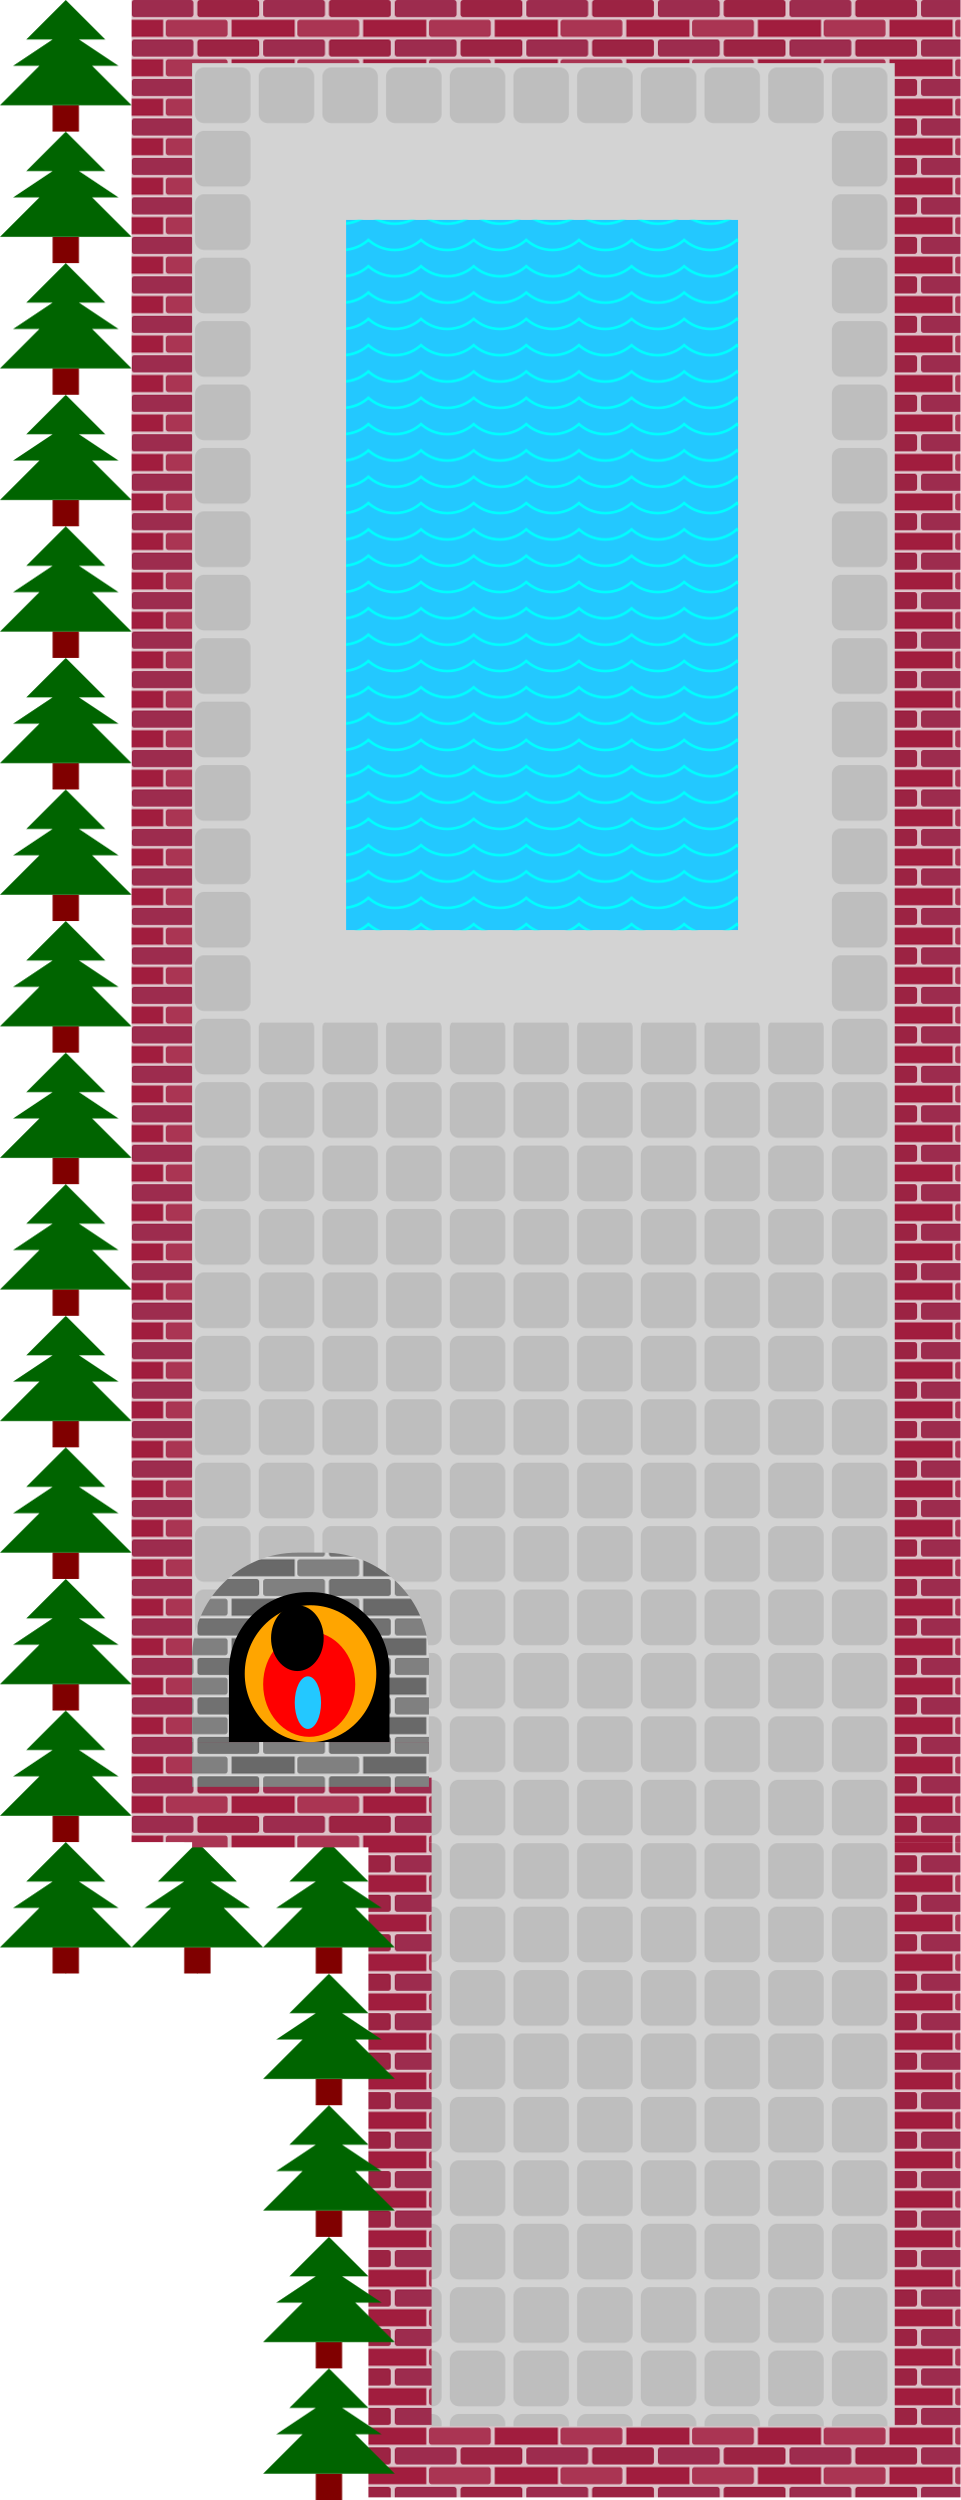
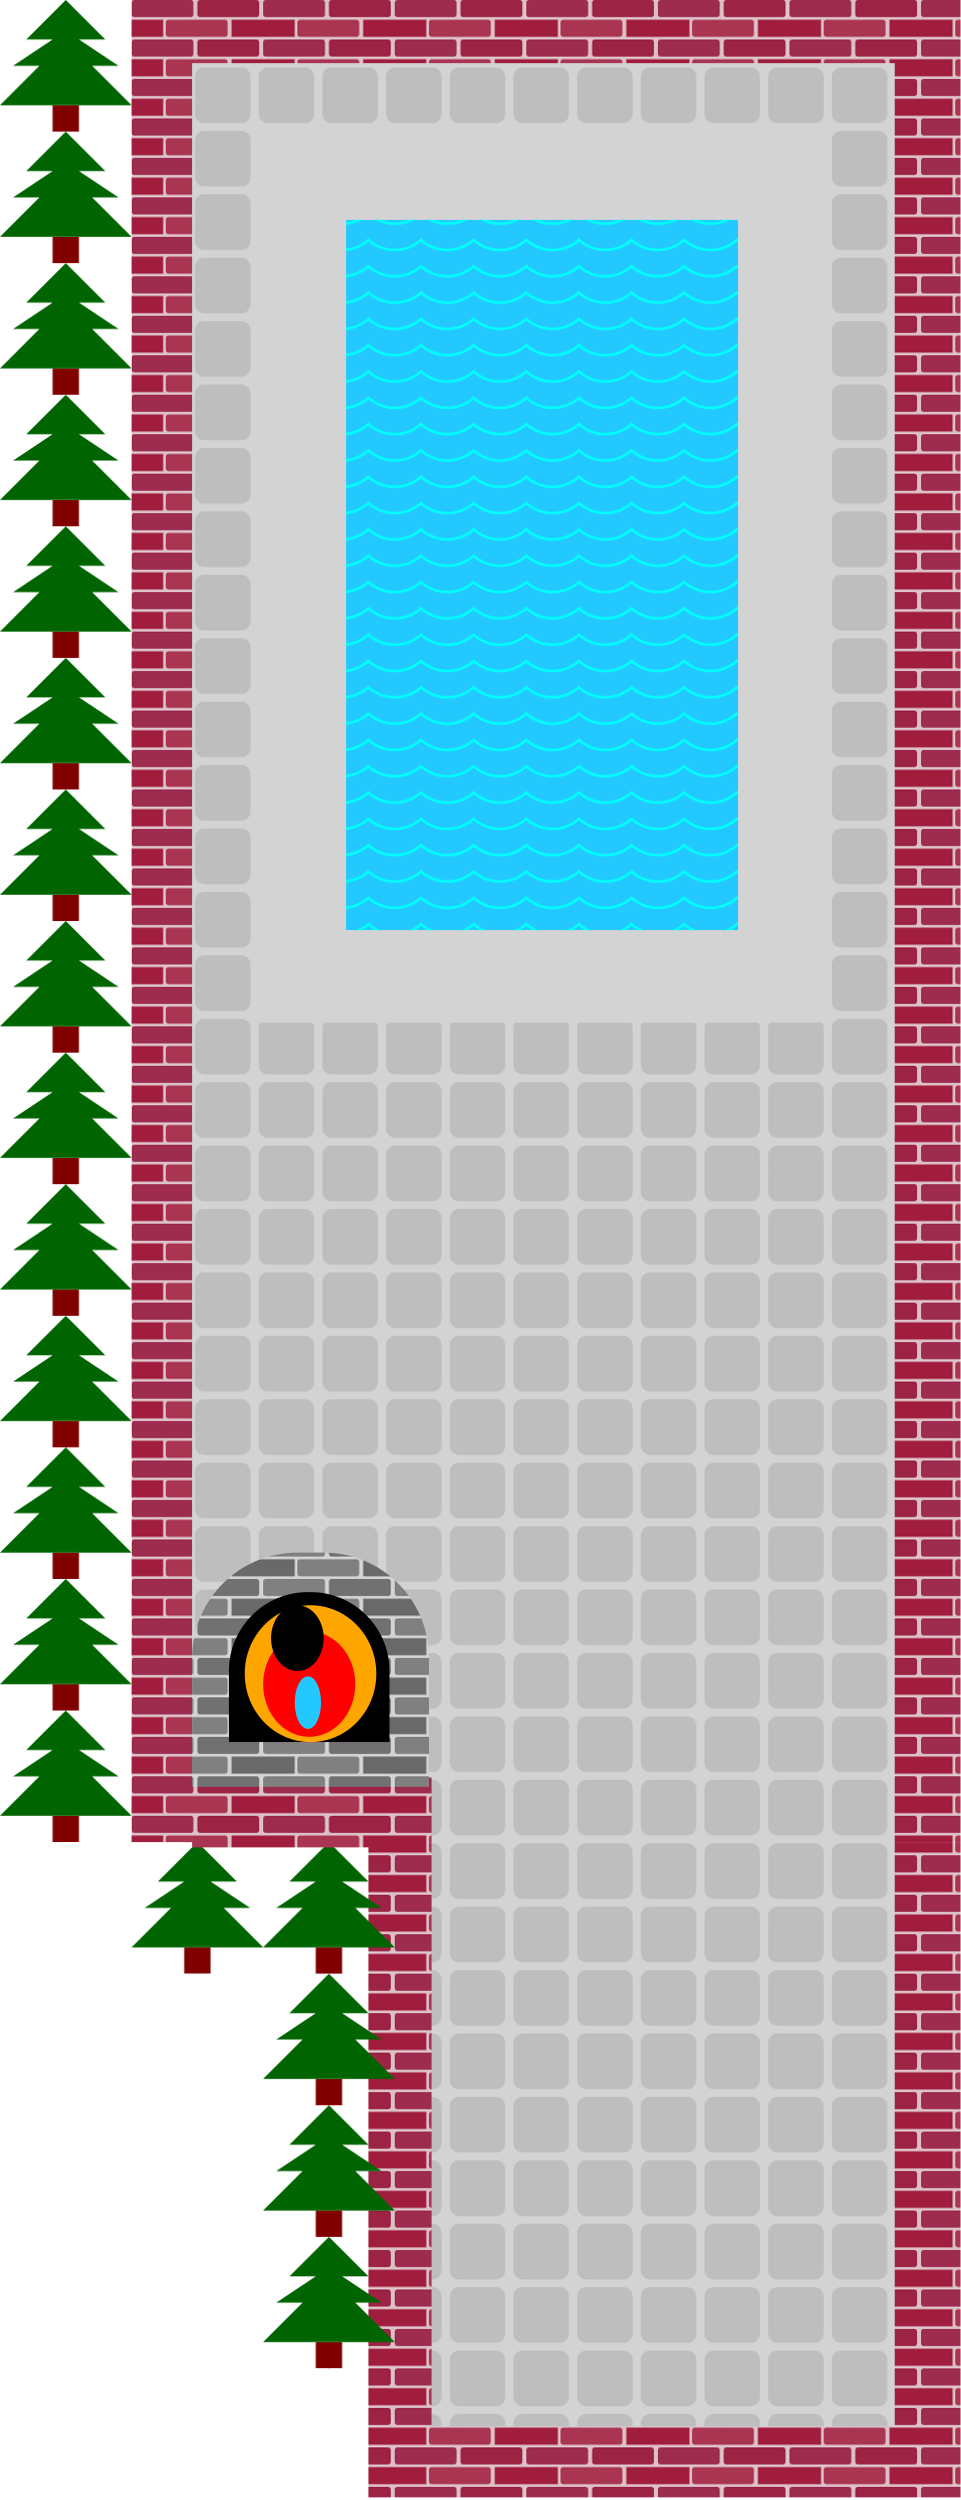
<svg xmlns="http://www.w3.org/2000/svg" width="365" height="950" x="0" y="0" class="block5">
  <defs>
    <pattern id="floorPattern" patternUnits="userSpaceOnUse" x="0" y="0" height="24.1" width="24.2">
      <rect width="25" height="25" x="0" y="0" fill="lightgrey" />
      <rect width="24.1" height="24.2" x="0" y="0" rx="5" fill="rgb(190, 190, 190)" stroke="lightgrey" stroke-width="3" />
    </pattern>
    <pattern id="treePattern" patternUnits="userSpaceOnUse" x="0" y="0" height="50" width="50">
      <rect width="10" height="10" x="20" y="40" fill="maroon" />
      <polygon points="25,0 40,15 30,15 45,25 35,25 50,40 0,40 15,25 5,25 20,15 10,15 " style="fill:darkgreen;" />
    </pattern>
    <pattern id="waterPattern" patternUnits="userSpaceOnUse" x="0" y="0" height="10" width="20">
      <circle cx="10" cy="-10" r="15" fill="transparent" stroke="aqua" stroke-width="1" />
    </pattern>
    <pattern id="my4pattern" patternUnits="userSpaceOnUse" x="0" y="0" width="50" height="15">
      <rect width="50" height="15" x="0" y="0" fill="#dcc0c7" />
      <rect width="23.5" height="6.5" x="0" y="0" rx="1" fill="#9d2c4e" />
      <rect width="23.5" height="6.5" x="25" y="0" rx="1" fill="#9c2343" />
      <rect width="12" height="6.5" x="0" y="7.5" fill="#a11d3e" />
      <rect width="23.5" height="6.5" x="13" y="7.5" rx="1" fill="#aa3553" />
      <rect width="12" height="6.5" x="38" y="7.5" fill="#a11d3e" />
    </pattern>
    <pattern id="my3pattern" patternUnits="userSpaceOnUse" x="0" y="0" width="50" height="15">
      <rect width="50" height="15" x="0" y="0" fill="lightgrey" />
      <rect width="23.5" height="6.5" x="0" y="0" rx="1" fill="grey" />
      <rect width="23.5" height="6.5" x="25" y="0" rx="1" fill="#717171" />
      <rect width="12" height="6.5" x="0" y="7.5" fill="dimgrey" />
      <rect width="23.5" height="6.5" x="13" y="7.5" rx="1" fill="#808080" />
      <rect width="12" height="6.5" x="38" y="7.5" fill="dimgrey" />
    </pattern>
  </defs>
-   <rect width="50" height="750" x="0" y="0" fill="url(#treePattern)" />
+   <rect width="50" height="700" x="0" y="0" fill="url(#treePattern)" />
  <rect width="315" height="700" x="50" y="0" fill="url(#my4pattern)" />
  <rect width="225" height="249" x="140" y="700" fill="url(#my4pattern)" />
  <rect width="100" height="50" x="50" y="700" fill="url(#treePattern)" />
-   <rect width="50" height="200" x="100" y="750" fill="url(#treePattern)" />
+   <rect width="50" height="150" x="100" y="750" fill="url(#treePattern)" />
  <rect width="267" height="651.5" x="73" y="24" fill="url(#floorPattern)" />
  <rect width="176" height="247" x="164" y="675" fill="url(#floorPattern)" />
  <rect width="184" height="305" x="114" y="66" stroke="lightgrey" stroke-width="35" fill="#23c8ff" opacity="1" />
  <rect width="184" height="305" x="114" y="66" stroke="lightgrey" stroke-width="35" fill="url(#waterPattern)" opacity="1" />
  <rect width="90" height="110" x="73" y="590" rx="40" fill="url(#my3pattern)" stroke="black" stroke-width="0" />
  <rect width="61" height="95" x="87" y="605" rx="30" />
  <rect width="90" height="40" x="73" y="662" fill="url(#my4pattern)" />
  <rect width="90" height="17" x="73" y="662" fill="url(#my3pattern)" />
  <rect width="50" height="52" x="93" y="610" fill="orange" rx="50" />
  <rect width="35" height="40" x="100" y="620" fill="red" rx="50" />
  <rect width="10" height="20" x="112" y="637" fill="#23c8ff" rx="15" />
  <rect width="20" height="25" x="103" y="610" rx="15" />
</svg>
